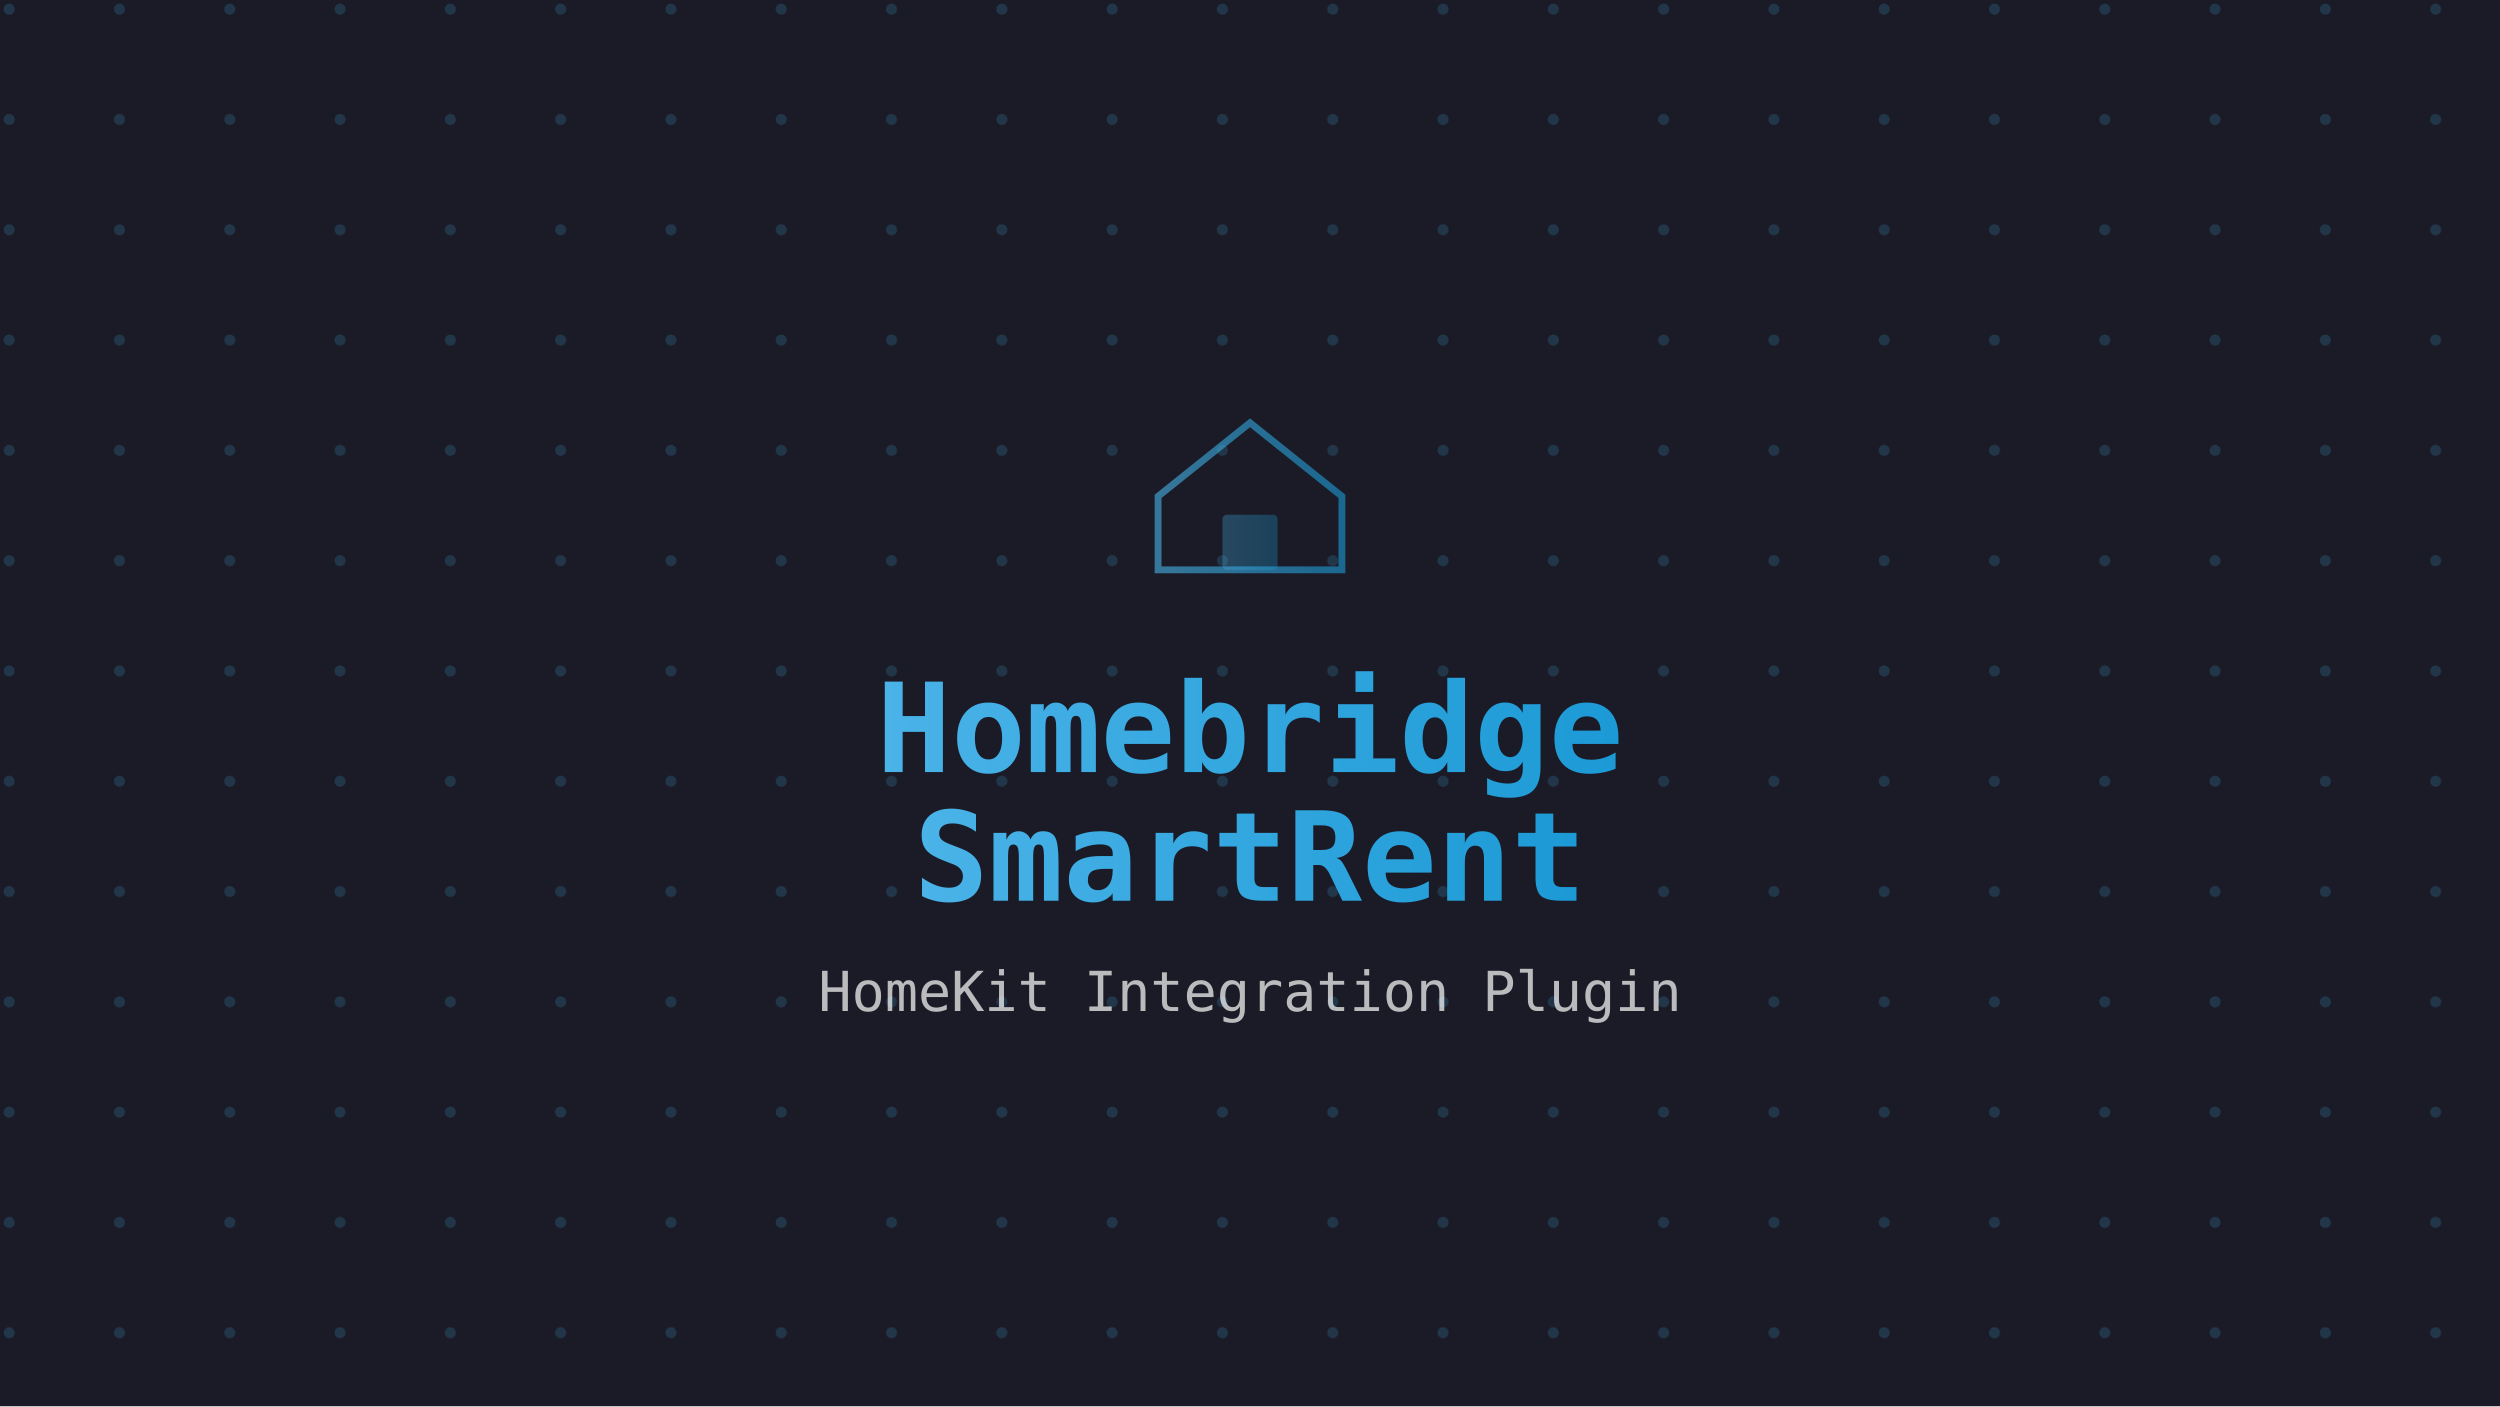
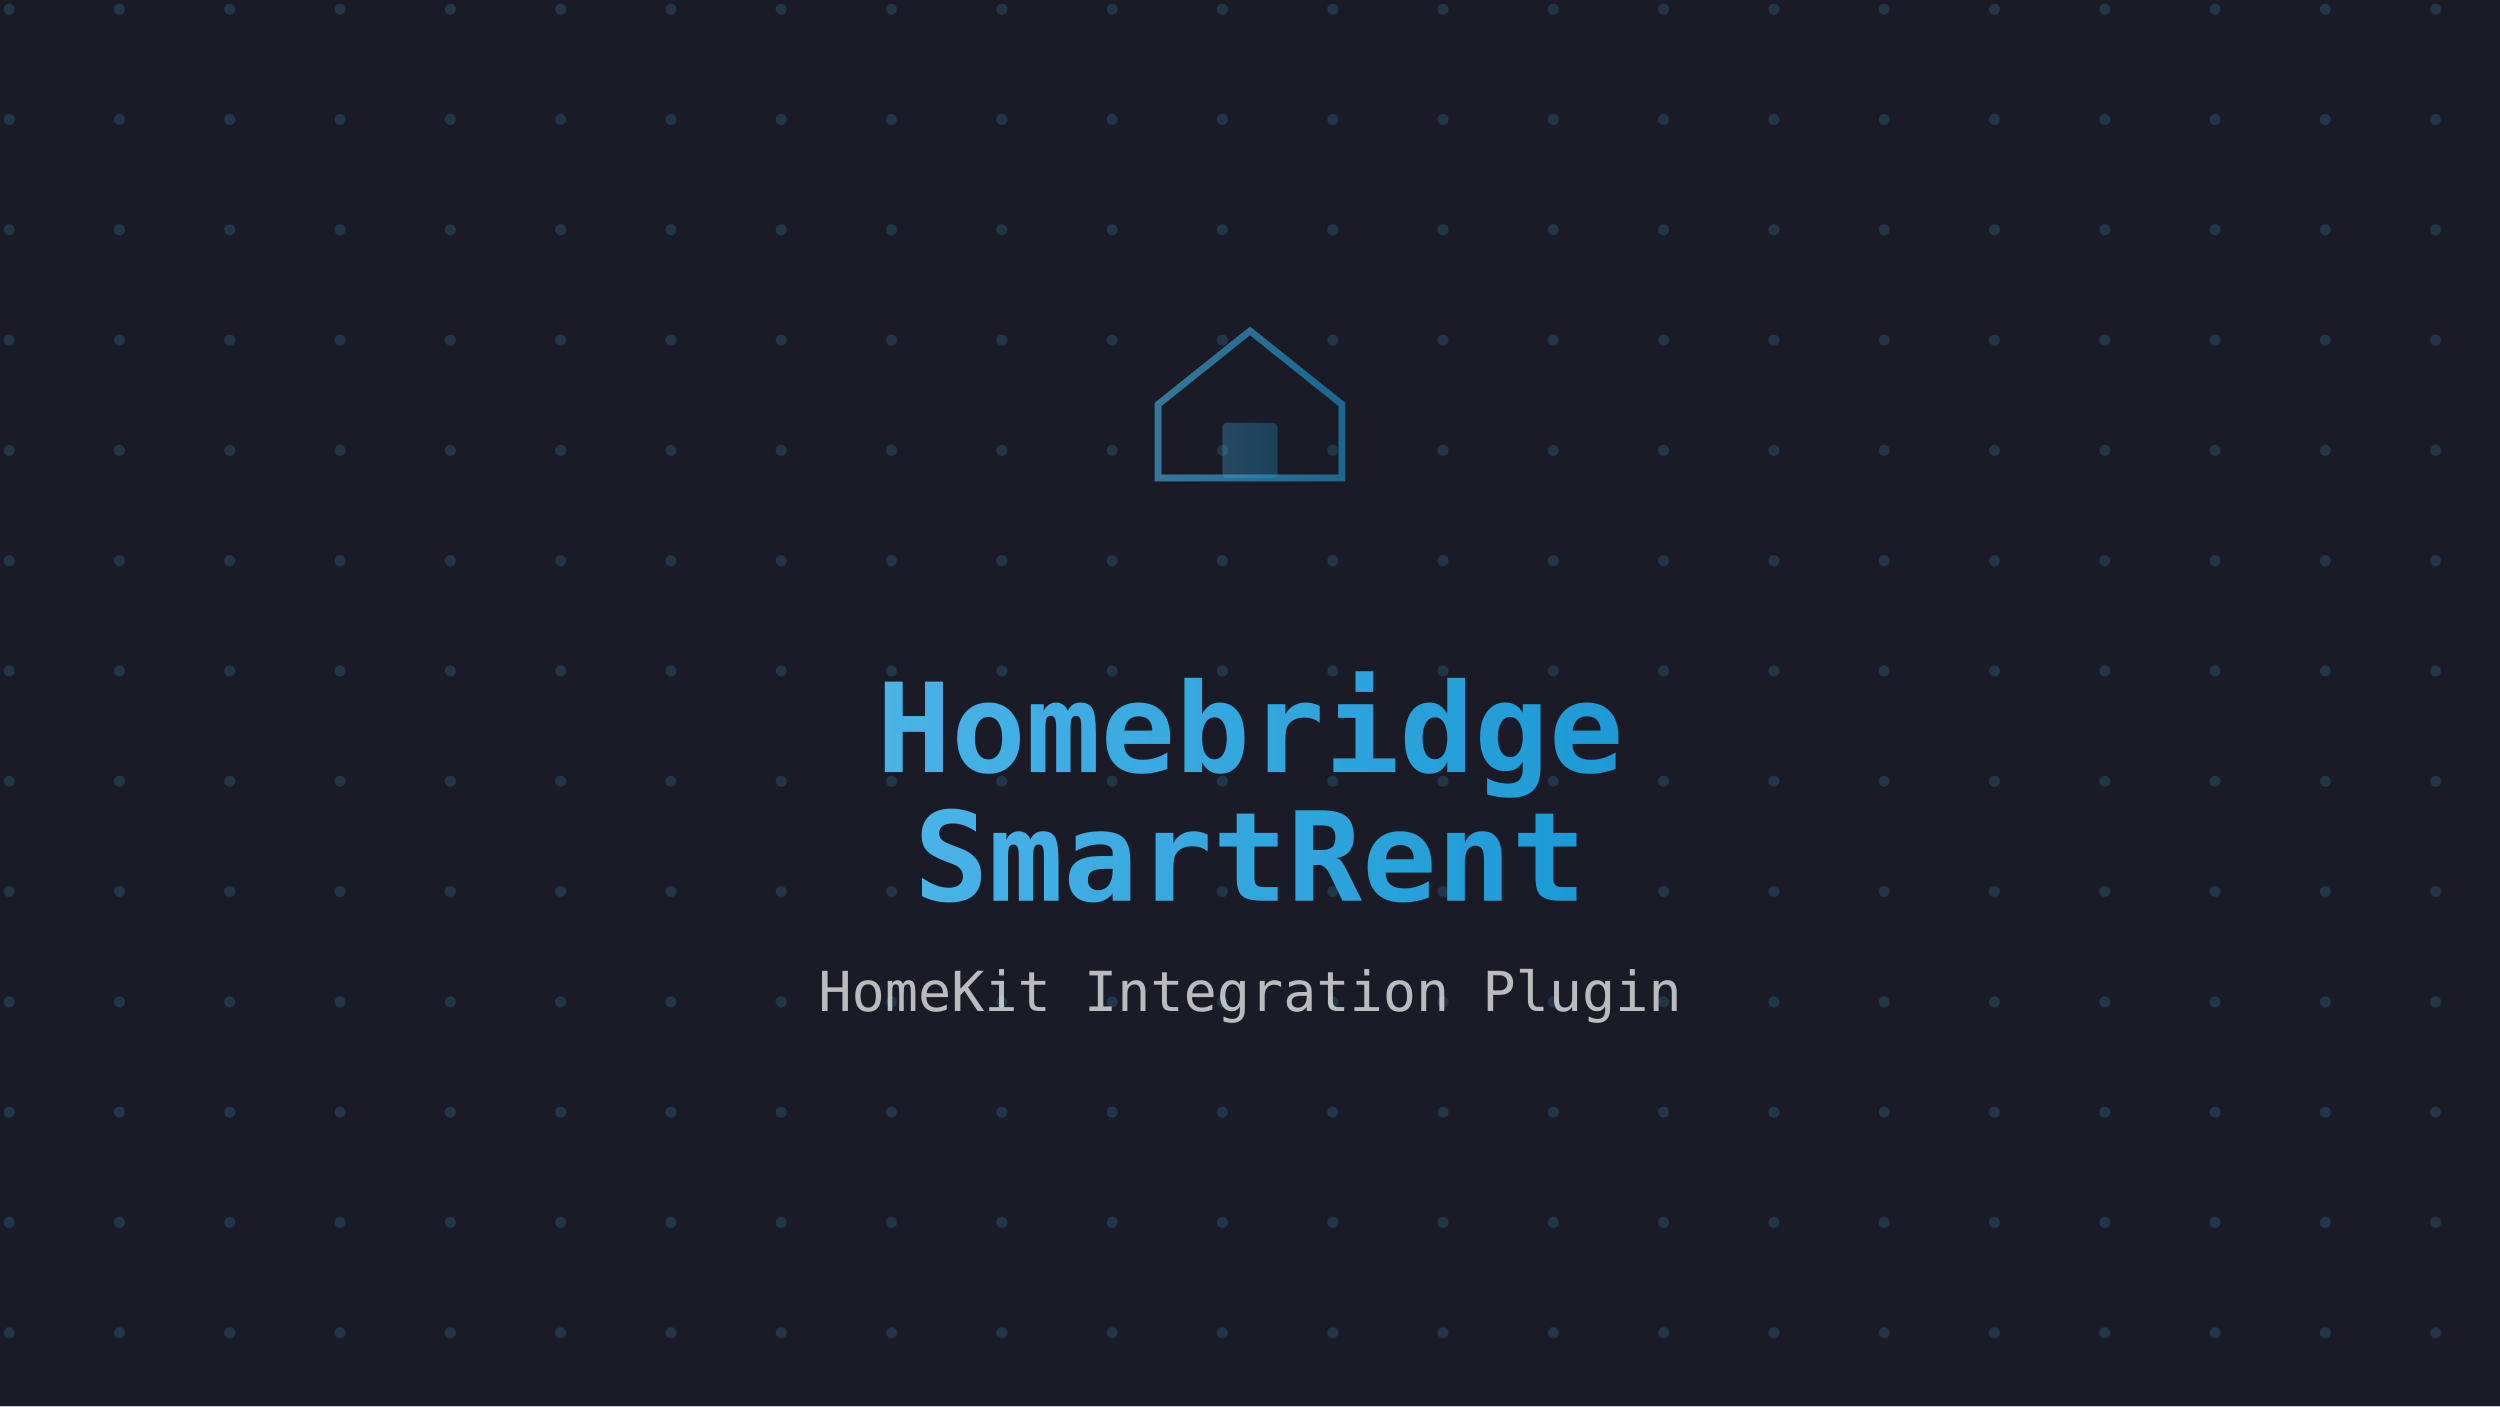
<svg xmlns="http://www.w3.org/2000/svg" width="544" height="306">
  <defs>
    <linearGradient id="grad4" x1="0%" y1="0%" x2="100%" y2="0%">
      <stop offset="0%" style="stop-color:#4ab3e8;stop-opacity:1" />
      <stop offset="100%" style="stop-color:#1c9ad6;stop-opacity:1" />
    </linearGradient>
    <pattern id="dots4" x="0" y="0" width="24" height="24" patternUnits="userSpaceOnUse">
      <circle cx="2" cy="2" r="1.2" fill="#4ab3e8" opacity="0.18" />
    </pattern>
  </defs>
  <rect width="544" height="306" fill="#1a1b26" />
  <rect width="544" height="306" fill="url(#dots4)" />
-   <path d="M 252 108 L 272 92 L 292 108 L 292 124 L 252 124 Z" fill="none" stroke="url(#grad4)" stroke-width="1.5" opacity="0.6" />
-   <rect x="266" y="112" width="12" height="12" fill="url(#grad4)" opacity="0.3" rx="1" />
+   <path d="M 252 88 L 272 72 L 292 88 L 292 104 L 252 104 Z" fill="none" stroke="url(#grad4)" stroke-width="1.5" opacity="0.6" />
+   <rect x="266" y="92" width="12" height="12" fill="url(#grad4)" opacity="0.3" rx="1" />
  <text x="272" y="168" font-family="'IBM Plex Mono', 'JetBrains Mono', 'SF Mono', Menlo, Consolas, monospace" font-size="27" font-weight="700" fill="url(#grad4)" text-anchor="middle">Homebridge</text>
  <text x="272" y="196" font-family="'IBM Plex Mono', 'JetBrains Mono', 'SF Mono', Menlo, Consolas, monospace" font-size="27" font-weight="700" fill="url(#grad4)" text-anchor="middle">SmartRent</text>
  <text x="272" y="220" font-family="'IBM Plex Mono', 'JetBrains Mono', 'SF Mono', Menlo, Consolas, monospace" font-size="12" fill="rgba(255,255,255,0.7)" text-anchor="middle">HomeKit Integration Plugin</text>
</svg>
